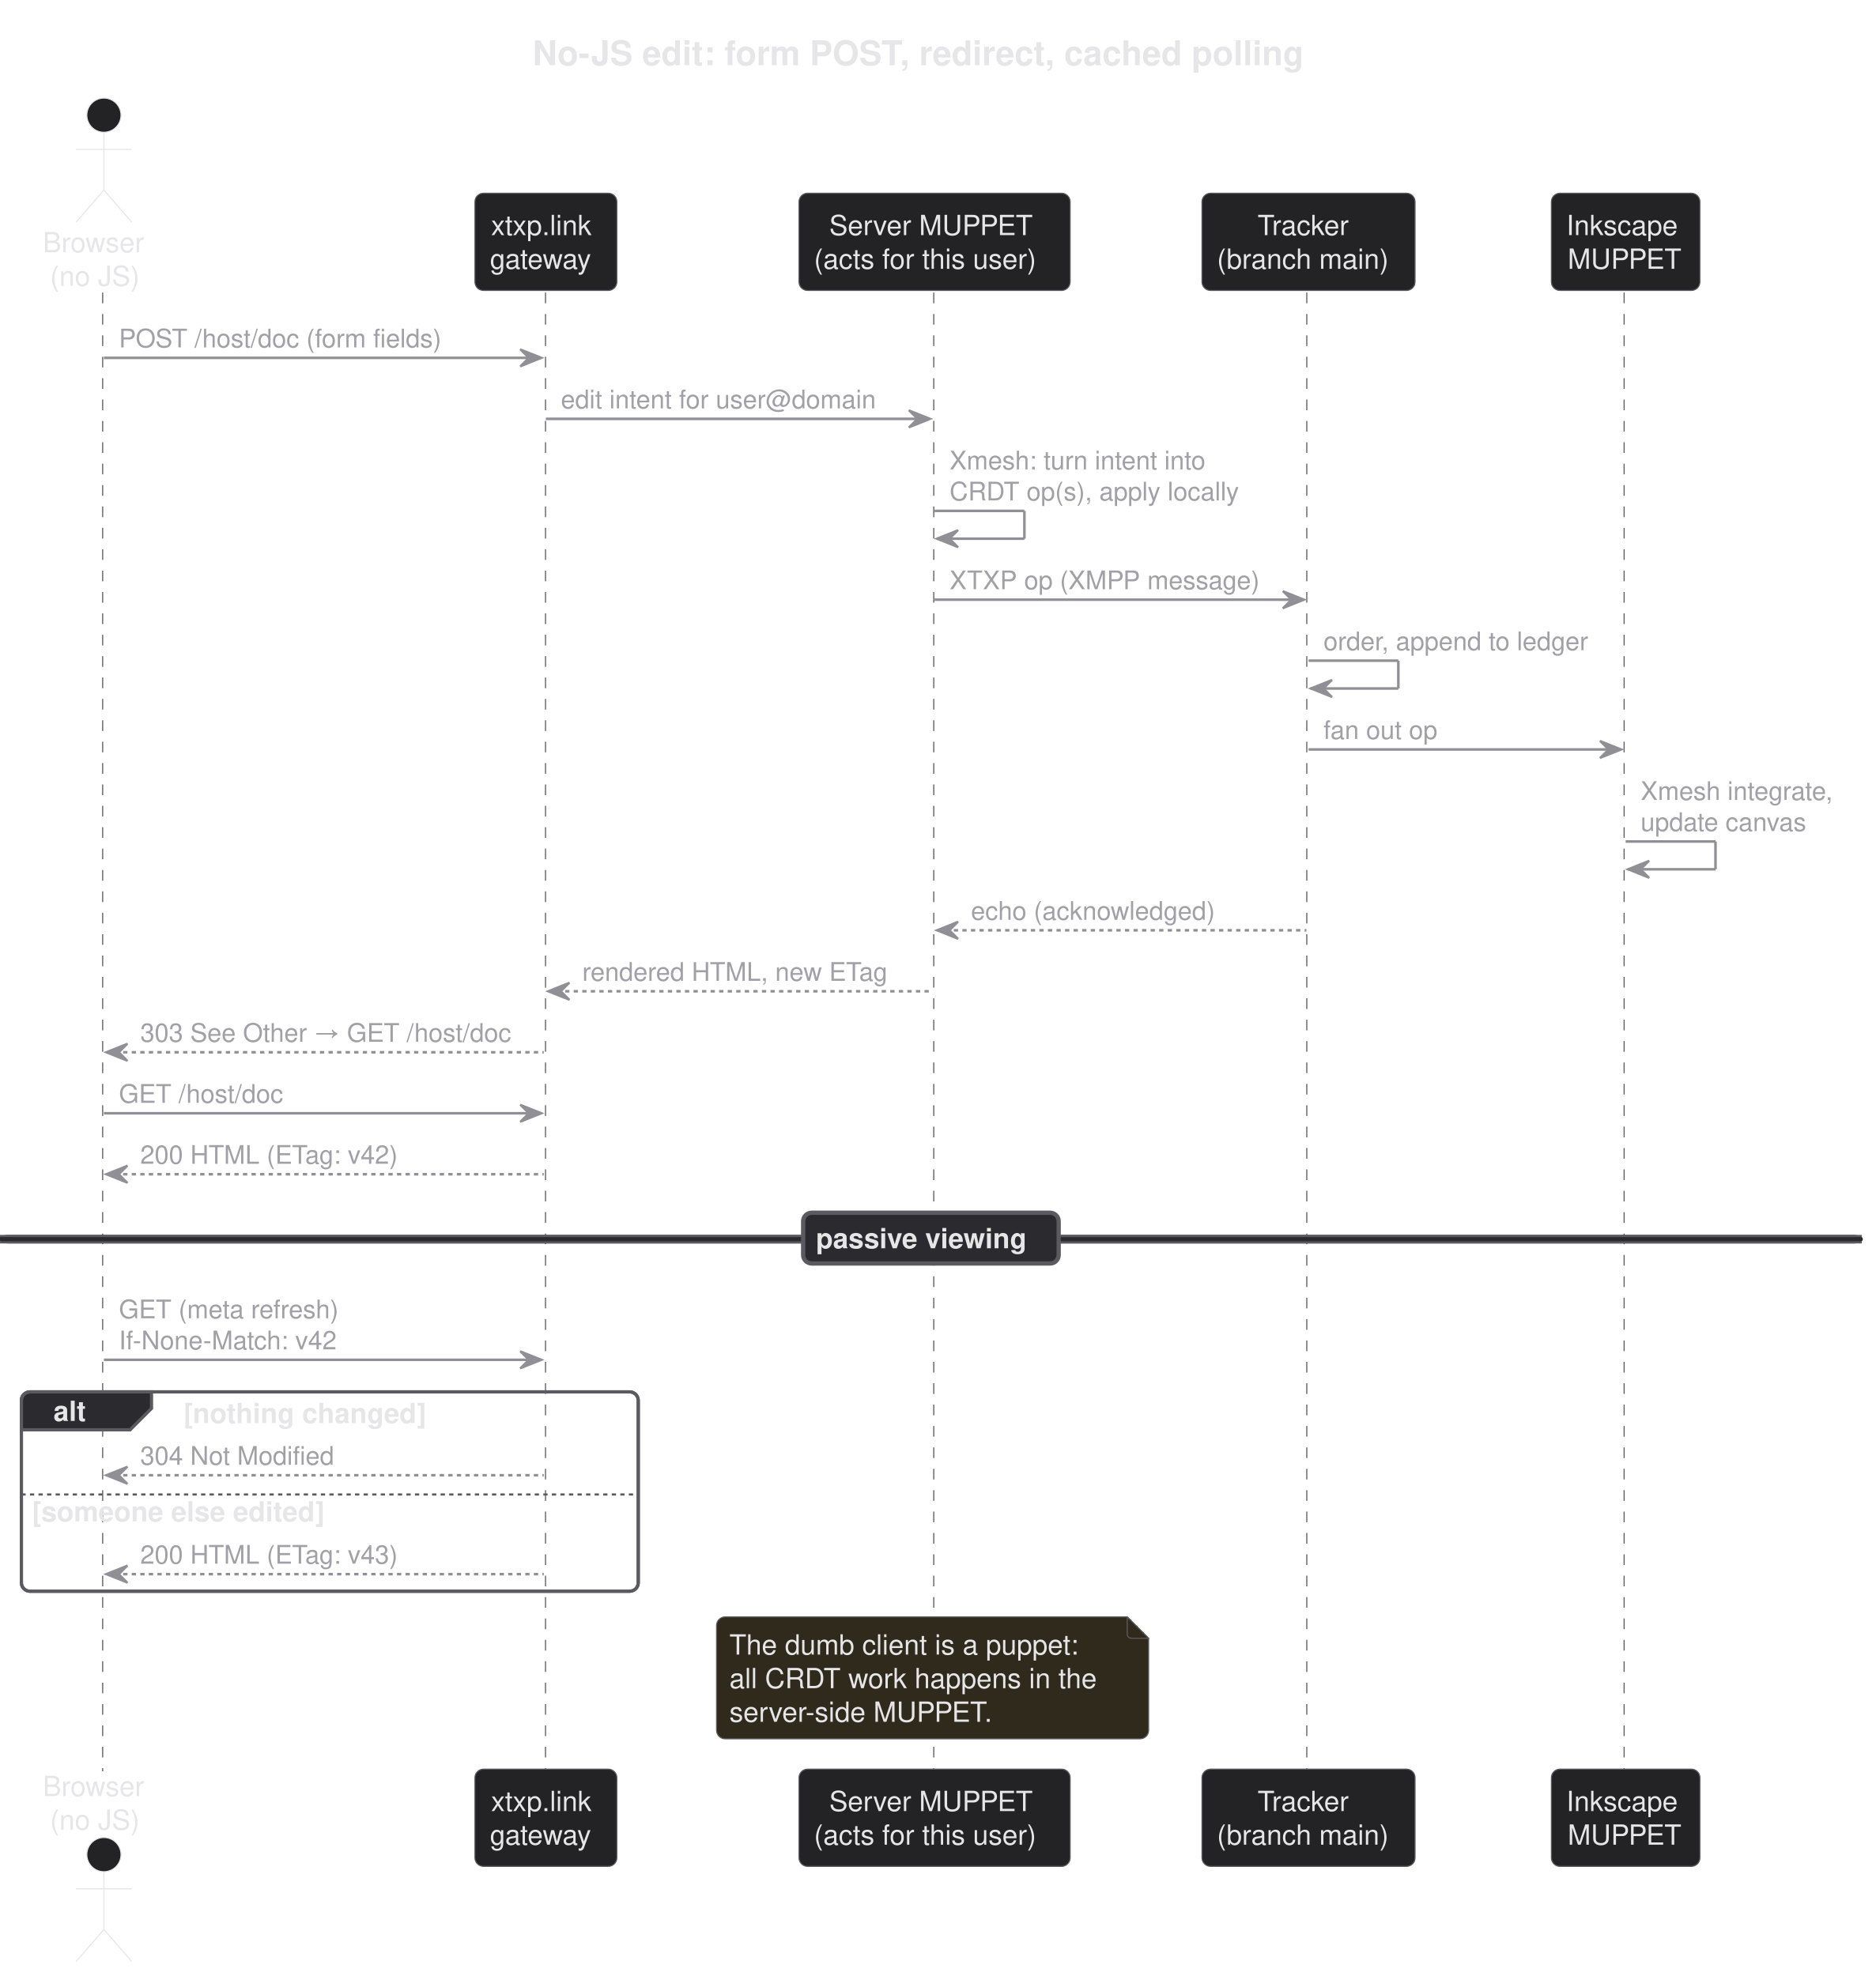
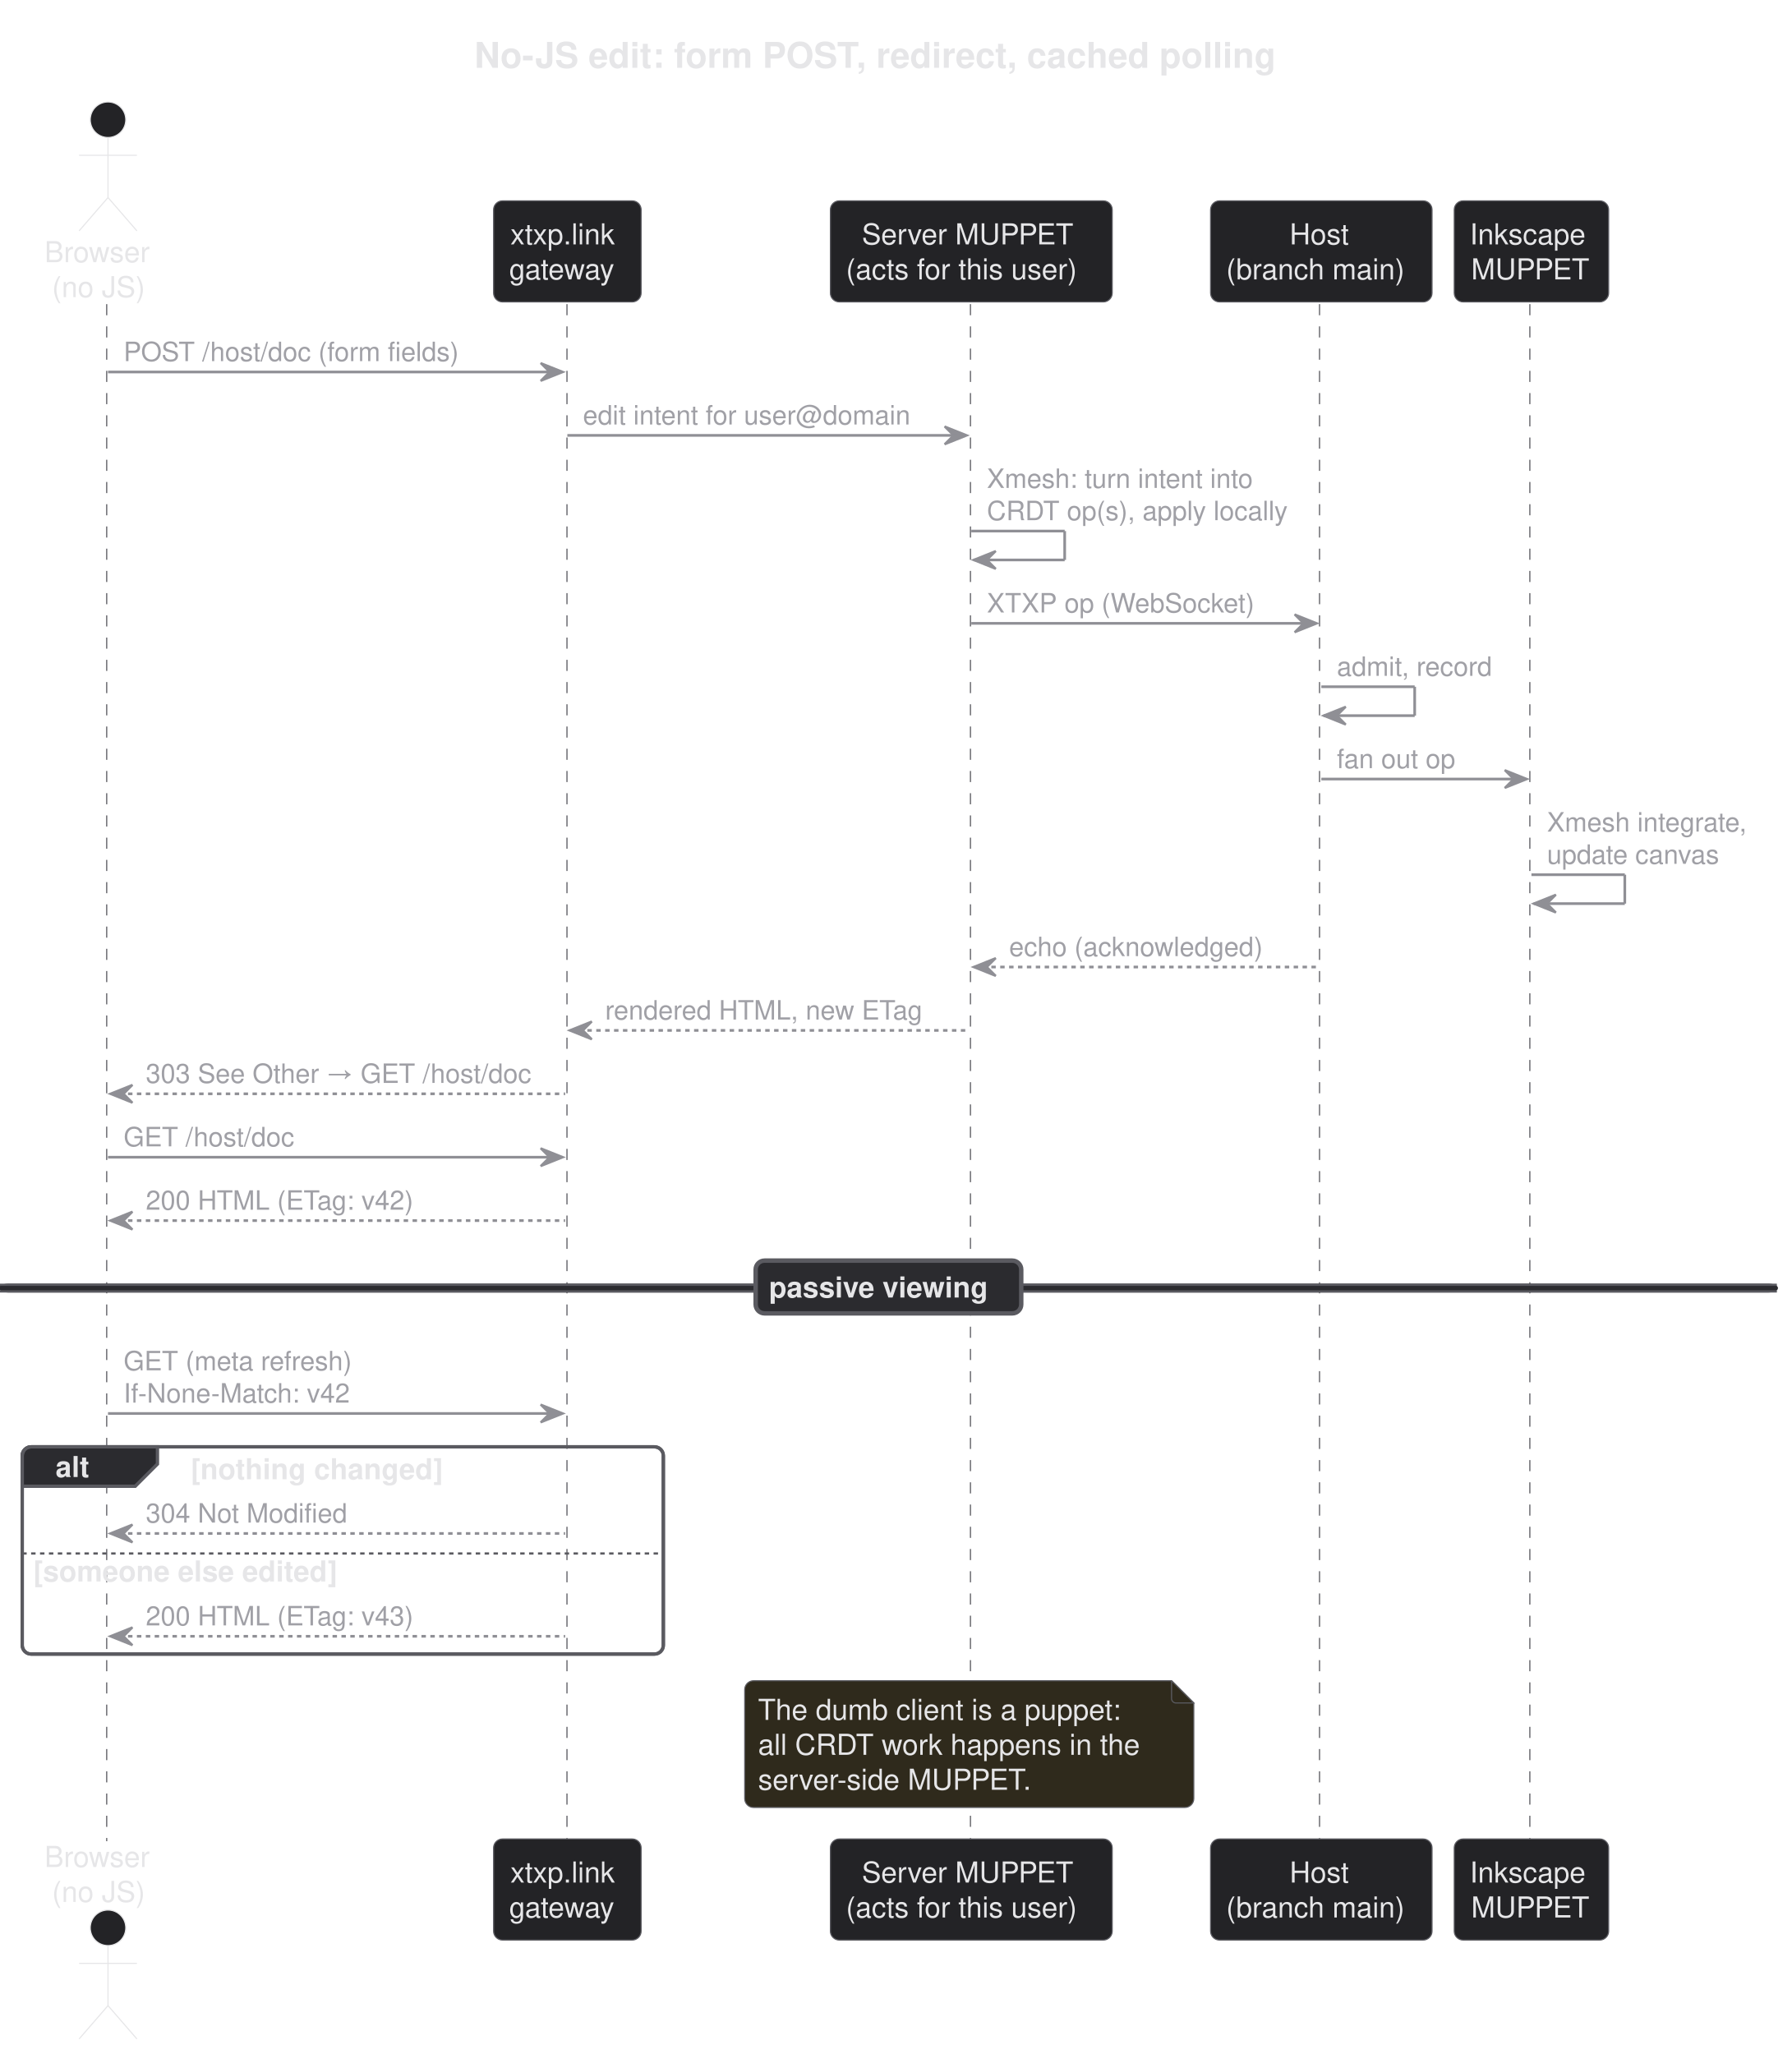
- <svg xmlns="http://www.w3.org/2000/svg" contentStyleType="text/css" data-diagram-type="SEQUENCE" height="924px" preserveAspectRatio="none" style="width:877px;height:924px;" version="1.1" viewBox="0 0 877 924" width="877px" zoomAndPan="magnify">
+ <svg xmlns="http://www.w3.org/2000/svg" contentStyleType="text/css" data-diagram-type="SEQUENCE" height="924px" preserveAspectRatio="none" style="width:806px;height:924px;" version="1.1" viewBox="0 0 806 924" width="806px" zoomAndPan="magnify">
  <defs />
  <g>
-     <text fill="#E6E6E8" font-family="Helvetica" font-size="16" font-weight="bold" lengthAdjust="spacing" textLength="371.508" x="248.961" y="30.5">No-JS edit: form POST, redirect, cached polling</text>
+     <text fill="#E6E6E8" font-family="Helvetica" font-size="16" font-weight="bold" lengthAdjust="spacing" textLength="371.508" x="213.395" y="30.5">No-JS edit: form POST, redirect, cached polling</text>
    <rect fill="none" height="93.228" rx="4" ry="4" style="stroke:#5A5A60;stroke-width:1.5;" width="288.39" x="10" y="650.86" />
    <g>
      <rect fill="#000000" fill-opacity="0" height="691.458" width="8" x="44.584" y="136.818" />
      <line style="stroke:#5A5A60;stroke-width:0.5;stroke-dasharray:5,5;" x1="48" x2="48" y1="136.818" y2="828.276" />
    </g>
    <g>
      <rect fill="#000000" fill-opacity="0" height="691.458" width="8" x="251.215" y="136.818" />
      <line style="stroke:#5A5A60;stroke-width:0.5;stroke-dasharray:5,5;" x1="255.041" x2="255.041" y1="136.818" y2="828.276" />
    </g>
    <g>
      <rect fill="#000000" fill-opacity="0" height="691.458" width="8" x="432.926" y="136.818" />
      <line style="stroke:#5A5A60;stroke-width:0.5;stroke-dasharray:5,5;" x1="436.543" x2="436.543" y1="136.818" y2="828.276" />
    </g>
    <g>
-       <rect fill="#000000" fill-opacity="0" height="691.458" width="8" x="607.752" y="136.818" />
-       <line style="stroke:#5A5A60;stroke-width:0.5;stroke-dasharray:5,5;" x1="610.95" x2="610.95" y1="136.818" y2="828.276" />
+       <rect fill="#000000" fill-opacity="0" height="691.458" width="8" x="590.369" y="136.818" />
+       <line style="stroke:#5A5A60;stroke-width:0.5;stroke-dasharray:5,5;" x1="593.567" x2="593.567" y1="136.818" y2="828.276" />
    </g>
    <g>
-       <rect fill="#000000" fill-opacity="0" height="691.458" width="8" x="756.02" y="136.818" />
-       <line style="stroke:#5A5A60;stroke-width:0.5;stroke-dasharray:5,5;" x1="759.303" x2="759.303" y1="136.818" y2="828.276" />
+       <rect fill="#000000" fill-opacity="0" height="691.458" width="8" x="684.889" y="136.818" />
+       <line style="stroke:#5A5A60;stroke-width:0.5;stroke-dasharray:5,5;" x1="688.172" x2="688.172" y1="136.818" y2="828.276" />
    </g>
    <g class="participant participant-head" data-participant="b">
      <text fill="#E6E6E8" font-family="Helvetica" font-size="13" lengthAdjust="spacing" textLength="51.169" x="20" y="117.953">Browser</text>
      <text fill="#E6E6E8" font-family="Helvetica" font-size="13" lengthAdjust="spacing" textLength="44.377" x="23.396" y="133.683">(no JS)</text>
      <ellipse cx="48.584" cy="53.859" fill="#232326" rx="8" ry="8" style="stroke:#E6E6E8;stroke-width:0.5;" />
      <path d="M48.584,61.859 L48.584,88.859 M35.584,69.859 L61.584,69.859 M48.584,88.859 L35.584,103.859 M48.584,88.859 L61.584,103.859" fill="none" style="stroke:#E6E6E8;stroke-width:0.5;" />
    </g>
    <g class="participant participant-tail" data-participant="b">
      <text fill="#E6E6E8" font-family="Helvetica" font-size="13" lengthAdjust="spacing" textLength="51.169" x="20" y="839.87">Browser</text>
      <text fill="#E6E6E8" font-family="Helvetica" font-size="13" lengthAdjust="spacing" textLength="44.377" x="23.396" y="855.6">(no JS)</text>
      <ellipse cx="48.584" cy="867.235" fill="#232326" rx="8" ry="8" style="stroke:#E6E6E8;stroke-width:0.5;" />
      <path d="M48.584,875.235 L48.584,902.235 M35.584,883.235 L61.584,883.235 M48.584,902.235 L35.584,917.235 M48.584,902.235 L61.584,917.235" fill="none" style="stroke:#E6E6E8;stroke-width:0.5;" />
    </g>
    <g class="participant participant-head" data-participant="gw">
      <rect fill="#232326" height="45.459" rx="4" ry="4" style="stroke:#5A5A60;stroke-width:0.5;" width="66.349" x="222.041" y="90.359" />
      <text fill="#E6E6E8" font-family="Helvetica" font-size="13" lengthAdjust="spacing" textLength="51.264" x="229.583" y="109.953">xtxp.link</text>
      <text fill="#E6E6E8" font-family="Helvetica" font-size="13" lengthAdjust="spacing" textLength="52.349" x="229.041" y="125.683">gateway</text>
    </g>
    <g class="participant participant-tail" data-participant="gw">
      <rect fill="#232326" height="45.459" rx="4" ry="4" style="stroke:#5A5A60;stroke-width:0.5;" width="66.349" x="222.041" y="827.276" />
      <text fill="#E6E6E8" font-family="Helvetica" font-size="13" lengthAdjust="spacing" textLength="51.264" x="229.583" y="846.87">xtxp.link</text>
      <text fill="#E6E6E8" font-family="Helvetica" font-size="13" lengthAdjust="spacing" textLength="52.349" x="229.041" y="862.6">gateway</text>
    </g>
    <g class="participant participant-head" data-participant="sm">
      <rect fill="#232326" height="45.459" rx="4" ry="4" style="stroke:#5A5A60;stroke-width:0.5;" width="126.766" x="373.543" y="90.359" />
      <text fill="#E6E6E8" font-family="Helvetica" font-size="13" lengthAdjust="spacing" textLength="98.478" x="387.687" y="109.953">Server MUPPET</text>
      <text fill="#E6E6E8" font-family="Helvetica" font-size="13" lengthAdjust="spacing" textLength="112.766" x="380.543" y="125.683">(acts for this user)</text>
    </g>
    <g class="participant participant-tail" data-participant="sm">
      <rect fill="#232326" height="45.459" rx="4" ry="4" style="stroke:#5A5A60;stroke-width:0.5;" width="126.766" x="373.543" y="827.276" />
      <text fill="#E6E6E8" font-family="Helvetica" font-size="13" lengthAdjust="spacing" textLength="98.478" x="387.687" y="846.87">Server MUPPET</text>
      <text fill="#E6E6E8" font-family="Helvetica" font-size="13" lengthAdjust="spacing" textLength="112.766" x="380.543" y="862.6">(acts for this user)</text>
    </g>
    <g class="participant participant-head" data-participant="t">
-       <rect fill="#232326" height="45.459" rx="4" ry="4" style="stroke:#5A5A60;stroke-width:0.5;" width="99.605" x="561.95" y="90.359" />
-       <text fill="#E6E6E8" font-family="Helvetica" font-size="13" lengthAdjust="spacing" textLength="47.62" x="587.942" y="109.953">Tracker</text>
-       <text fill="#E6E6E8" font-family="Helvetica" font-size="13" lengthAdjust="spacing" textLength="85.605" x="568.95" y="125.683">(branch main)</text>
+       <rect fill="#232326" height="45.459" rx="4" ry="4" style="stroke:#5A5A60;stroke-width:0.5;" width="99.605" x="544.567" y="90.359" />
+       <text fill="#E6E6E8" font-family="Helvetica" font-size="13" lengthAdjust="spacing" textLength="28.571" x="580.084" y="109.953">Host</text>
+       <text fill="#E6E6E8" font-family="Helvetica" font-size="13" lengthAdjust="spacing" textLength="85.605" x="551.567" y="125.683">(branch main)</text>
    </g>
    <g class="participant participant-tail" data-participant="t">
-       <rect fill="#232326" height="45.459" rx="4" ry="4" style="stroke:#5A5A60;stroke-width:0.5;" width="99.605" x="561.95" y="827.276" />
-       <text fill="#E6E6E8" font-family="Helvetica" font-size="13" lengthAdjust="spacing" textLength="47.62" x="587.942" y="846.87">Tracker</text>
-       <text fill="#E6E6E8" font-family="Helvetica" font-size="13" lengthAdjust="spacing" textLength="85.605" x="568.95" y="862.6">(branch main)</text>
+       <rect fill="#232326" height="45.459" rx="4" ry="4" style="stroke:#5A5A60;stroke-width:0.5;" width="99.605" x="544.567" y="827.276" />
+       <text fill="#E6E6E8" font-family="Helvetica" font-size="13" lengthAdjust="spacing" textLength="28.571" x="580.084" y="846.87">Host</text>
+       <text fill="#E6E6E8" font-family="Helvetica" font-size="13" lengthAdjust="spacing" textLength="85.605" x="551.567" y="862.6">(branch main)</text>
    </g>
    <g class="participant participant-head" data-participant="ink">
-       <rect fill="#232326" height="45.459" rx="4" ry="4" style="stroke:#5A5A60;stroke-width:0.5;" width="69.434" x="725.303" y="90.359" />
-       <text fill="#E6E6E8" font-family="Helvetica" font-size="13" lengthAdjust="spacing" textLength="55.434" x="732.303" y="109.953">Inkscape</text>
-       <text fill="#E6E6E8" font-family="Helvetica" font-size="13" lengthAdjust="spacing" textLength="54.228" x="732.906" y="125.683">MUPPET</text>
+       <rect fill="#232326" height="45.459" rx="4" ry="4" style="stroke:#5A5A60;stroke-width:0.5;" width="69.434" x="654.172" y="90.359" />
+       <text fill="#E6E6E8" font-family="Helvetica" font-size="13" lengthAdjust="spacing" textLength="55.434" x="661.172" y="109.953">Inkscape</text>
+       <text fill="#E6E6E8" font-family="Helvetica" font-size="13" lengthAdjust="spacing" textLength="54.228" x="661.775" y="125.683">MUPPET</text>
    </g>
    <g class="participant participant-tail" data-participant="ink">
-       <rect fill="#232326" height="45.459" rx="4" ry="4" style="stroke:#5A5A60;stroke-width:0.5;" width="69.434" x="725.303" y="827.276" />
-       <text fill="#E6E6E8" font-family="Helvetica" font-size="13" lengthAdjust="spacing" textLength="55.434" x="732.303" y="846.87">Inkscape</text>
-       <text fill="#E6E6E8" font-family="Helvetica" font-size="13" lengthAdjust="spacing" textLength="54.228" x="732.906" y="862.6">MUPPET</text>
+       <rect fill="#232326" height="45.459" rx="4" ry="4" style="stroke:#5A5A60;stroke-width:0.5;" width="69.434" x="654.172" y="827.276" />
+       <text fill="#E6E6E8" font-family="Helvetica" font-size="13" lengthAdjust="spacing" textLength="55.434" x="661.172" y="846.87">Inkscape</text>
+       <text fill="#E6E6E8" font-family="Helvetica" font-size="13" lengthAdjust="spacing" textLength="54.228" x="661.775" y="862.6">MUPPET</text>
    </g>
    <g class="message" data-participant-1="b" data-participant-2="gw">
      <polygon fill="#8F8F95" points="243.215,163.338,253.215,167.338,243.215,171.338,247.215,167.338" style="stroke:#8F8F95;stroke-width:1;" />
      <line style="stroke:#8F8F95;stroke-width:1.2;" x1="48.584" x2="249.215" y1="167.338" y2="167.338" />
      <text fill="#A0A0A6" font-family="Helvetica" font-size="12" lengthAdjust="spacing" textLength="163.359" x="55.584" y="162.443">POST /host/doc (form fields)</text>
    </g>
    <g class="message" data-participant-1="gw" data-participant-2="sm">
      <polygon fill="#8F8F95" points="424.926,191.857,434.926,195.857,424.926,199.857,428.926,195.857" style="stroke:#8F8F95;stroke-width:1;" />
      <line style="stroke:#8F8F95;stroke-width:1.2;" x1="255.215" x2="430.926" y1="195.857" y2="195.857" />
      <text fill="#A0A0A6" font-family="Helvetica" font-size="12" lengthAdjust="spacing" textLength="157.711" x="262.215" y="190.963">edit intent for user@domain</text>
    </g>
    <g class="message" data-participant-1="sm" data-participant-2="sm">
      <line style="stroke:#8F8F95;stroke-width:1.2;" x1="436.926" x2="478.926" y1="238.897" y2="238.897" />
      <line style="stroke:#8F8F95;stroke-width:1.2;" x1="478.926" x2="478.926" y1="238.897" y2="251.897" />
      <line style="stroke:#8F8F95;stroke-width:1.2;" x1="437.926" x2="478.926" y1="251.897" y2="251.897" />
      <polygon fill="#8F8F95" points="447.926,247.897,437.926,251.897,447.926,255.897,443.926,251.897" style="stroke:#8F8F95;stroke-width:1;" />
      <text fill="#A0A0A6" font-family="Helvetica" font-size="12" lengthAdjust="spacing" textLength="128.385" x="443.926" y="219.482">Xmesh: turn intent into</text>
      <text fill="#A0A0A6" font-family="Helvetica" font-size="12" lengthAdjust="spacing" textLength="143.443" x="443.926" y="234.002">CRDT op(s), apply locally</text>
    </g>
    <g class="message" data-participant-1="sm" data-participant-2="t">
-       <polygon fill="#8F8F95" points="599.752,276.416,609.752,280.416,599.752,284.416,603.752,280.416" style="stroke:#8F8F95;stroke-width:1;" />
-       <line style="stroke:#8F8F95;stroke-width:1.2;" x1="436.926" x2="605.752" y1="280.416" y2="280.416" />
-       <text fill="#A0A0A6" font-family="Helvetica" font-size="12" lengthAdjust="spacing" textLength="150.826" x="443.926" y="275.522">XTXP op (XMPP message)</text>
+       <polygon fill="#8F8F95" points="582.369,276.416,592.369,280.416,582.369,284.416,586.369,280.416" style="stroke:#8F8F95;stroke-width:1;" />
+       <line style="stroke:#8F8F95;stroke-width:1.2;" x1="436.926" x2="588.369" y1="280.416" y2="280.416" />
+       <text fill="#A0A0A6" font-family="Helvetica" font-size="12" lengthAdjust="spacing" textLength="127.254" x="443.926" y="275.522">XTXP op (WebSocket)</text>
    </g>
    <g class="message" data-participant-1="t" data-participant-2="t">
-       <line style="stroke:#8F8F95;stroke-width:1.2;" x1="611.752" x2="653.752" y1="308.935" y2="308.935" />
-       <line style="stroke:#8F8F95;stroke-width:1.2;" x1="653.752" x2="653.752" y1="308.935" y2="321.935" />
-       <line style="stroke:#8F8F95;stroke-width:1.2;" x1="612.752" x2="653.752" y1="321.935" y2="321.935" />
-       <polygon fill="#8F8F95" points="622.752,317.935,612.752,321.935,622.752,325.935,618.752,321.935" style="stroke:#8F8F95;stroke-width:1;" />
-       <text fill="#A0A0A6" font-family="Helvetica" font-size="12" lengthAdjust="spacing" textLength="134.268" x="618.752" y="304.041">order, append to ledger</text>
+       <line style="stroke:#8F8F95;stroke-width:1.2;" x1="594.369" x2="636.369" y1="308.935" y2="308.935" />
+       <line style="stroke:#8F8F95;stroke-width:1.2;" x1="636.369" x2="636.369" y1="308.935" y2="321.935" />
+       <line style="stroke:#8F8F95;stroke-width:1.2;" x1="595.369" x2="636.369" y1="321.935" y2="321.935" />
+       <polygon fill="#8F8F95" points="605.369,317.935,595.369,321.935,605.369,325.935,601.369,321.935" style="stroke:#8F8F95;stroke-width:1;" />
+       <text fill="#A0A0A6" font-family="Helvetica" font-size="12" lengthAdjust="spacing" textLength="75.691" x="601.369" y="304.041">admit, record</text>
    </g>
    <g class="message" data-participant-1="t" data-participant-2="ink">
-       <polygon fill="#8F8F95" points="748.02,346.455,758.02,350.455,748.02,354.455,752.02,350.455" style="stroke:#8F8F95;stroke-width:1;" />
-       <line style="stroke:#8F8F95;stroke-width:1.2;" x1="611.752" x2="754.02" y1="350.455" y2="350.455" />
-       <text fill="#A0A0A6" font-family="Helvetica" font-size="12" lengthAdjust="spacing" textLength="57.779" x="618.752" y="345.56">fan out op</text>
+       <polygon fill="#8F8F95" points="676.889,346.455,686.889,350.455,676.889,354.455,680.889,350.455" style="stroke:#8F8F95;stroke-width:1;" />
+       <line style="stroke:#8F8F95;stroke-width:1.2;" x1="594.369" x2="682.889" y1="350.455" y2="350.455" />
+       <text fill="#A0A0A6" font-family="Helvetica" font-size="12" lengthAdjust="spacing" textLength="57.779" x="601.369" y="345.56">fan out op</text>
    </g>
    <g class="message" data-participant-1="ink" data-participant-2="ink">
-       <line style="stroke:#8F8F95;stroke-width:1.2;" x1="760.02" x2="802.02" y1="393.494" y2="393.494" />
-       <line style="stroke:#8F8F95;stroke-width:1.2;" x1="802.02" x2="802.02" y1="393.494" y2="406.494" />
-       <line style="stroke:#8F8F95;stroke-width:1.2;" x1="761.02" x2="802.02" y1="406.494" y2="406.494" />
-       <polygon fill="#8F8F95" points="771.02,402.494,761.02,406.494,771.02,410.494,767.02,406.494" style="stroke:#8F8F95;stroke-width:1;" />
-       <text fill="#A0A0A6" font-family="Helvetica" font-size="12" lengthAdjust="spacing" textLength="96.41" x="767.02" y="374.08">Xmesh integrate,</text>
-       <text fill="#A0A0A6" font-family="Helvetica" font-size="12" lengthAdjust="spacing" textLength="83.326" x="767.02" y="388.6">update canvas</text>
+       <line style="stroke:#8F8F95;stroke-width:1.2;" x1="688.889" x2="730.889" y1="393.494" y2="393.494" />
+       <line style="stroke:#8F8F95;stroke-width:1.2;" x1="730.889" x2="730.889" y1="393.494" y2="406.494" />
+       <line style="stroke:#8F8F95;stroke-width:1.2;" x1="689.889" x2="730.889" y1="406.494" y2="406.494" />
+       <polygon fill="#8F8F95" points="699.889,402.494,689.889,406.494,699.889,410.494,695.889,406.494" style="stroke:#8F8F95;stroke-width:1;" />
+       <text fill="#A0A0A6" font-family="Helvetica" font-size="12" lengthAdjust="spacing" textLength="96.41" x="695.889" y="374.08">Xmesh integrate,</text>
+       <text fill="#A0A0A6" font-family="Helvetica" font-size="12" lengthAdjust="spacing" textLength="83.326" x="695.889" y="388.6">update canvas</text>
    </g>
    <g class="message" data-participant-1="t" data-participant-2="sm">
      <polygon fill="#8F8F95" points="447.926,431.014,437.926,435.014,447.926,439.014,443.926,435.014" style="stroke:#8F8F95;stroke-width:1;" />
-       <line style="stroke:#8F8F95;stroke-width:1.2;stroke-dasharray:2,2;" x1="441.926" x2="610.752" y1="435.014" y2="435.014" />
+       <line style="stroke:#8F8F95;stroke-width:1.2;stroke-dasharray:2,2;" x1="441.926" x2="593.369" y1="435.014" y2="435.014" />
      <text fill="#A0A0A6" font-family="Helvetica" font-size="12" lengthAdjust="spacing" textLength="123.51" x="453.926" y="430.119">echo (acknowledged)</text>
    </g>
    <g class="message" data-participant-1="sm" data-participant-2="gw">
      <polygon fill="#8F8F95" points="266.215,459.533,256.215,463.533,266.215,467.533,262.215,463.533" style="stroke:#8F8F95;stroke-width:1;" />
      <line style="stroke:#8F8F95;stroke-width:1.2;stroke-dasharray:2,2;" x1="260.215" x2="435.926" y1="463.533" y2="463.533" />
      <text fill="#A0A0A6" font-family="Helvetica" font-size="12" lengthAdjust="spacing" textLength="152.643" x="272.215" y="458.639">rendered HTML, new ETag</text>
    </g>
    <g class="message" data-participant-1="gw" data-participant-2="b">
      <polygon fill="#8F8F95" points="59.584,488.053,49.584,492.053,59.584,496.053,55.584,492.053" style="stroke:#8F8F95;stroke-width:1;" />
      <line style="stroke:#8F8F95;stroke-width:1.2;stroke-dasharray:2,2;" x1="53.584" x2="254.215" y1="492.053" y2="492.053" />
      <text fill="#A0A0A6" font-family="Helvetica" font-size="12" lengthAdjust="spacing" textLength="182.631" x="65.584" y="487.158">303 See Other → GET /host/doc</text>
    </g>
    <g class="message" data-participant-1="b" data-participant-2="gw">
      <polygon fill="#8F8F95" points="243.215,516.572,253.215,520.572,243.215,524.572,247.215,520.572" style="stroke:#8F8F95;stroke-width:1;" />
      <line style="stroke:#8F8F95;stroke-width:1.2;" x1="48.584" x2="249.215" y1="520.572" y2="520.572" />
      <text fill="#A0A0A6" font-family="Helvetica" font-size="12" lengthAdjust="spacing" textLength="81.885" x="55.584" y="515.678">GET /host/doc</text>
    </g>
    <g class="message" data-participant-1="gw" data-participant-2="b">
      <polygon fill="#8F8F95" points="59.584,545.092,49.584,549.092,59.584,553.092,55.584,549.092" style="stroke:#8F8F95;stroke-width:1;" />
      <line style="stroke:#8F8F95;stroke-width:1.2;stroke-dasharray:2,2;" x1="53.584" x2="254.215" y1="549.092" y2="549.092" />
      <text fill="#A0A0A6" font-family="Helvetica" font-size="12" lengthAdjust="spacing" textLength="129.955" x="65.584" y="544.197">200 HTML (ETag: v42)</text>
    </g>
-     <rect fill="#2B2B2F" height="3" rx="4" ry="4" style="stroke:#2B2B2F;stroke-width:1;" width="870.43" x="0" y="577.957" />
-     <line style="stroke:#5A5A60;stroke-width:1;" x1="0" x2="870.43" y1="577.957" y2="577.957" />
-     <line style="stroke:#5A5A60;stroke-width:1;" x1="0" x2="870.43" y1="580.957" y2="580.957" />
-     <rect fill="#2B2B2F" height="23.73" rx="4" ry="4" style="stroke:#5A5A60;stroke-width:2;" width="119.466" x="375.482" y="567.092" />
-     <text fill="#E6E6E8" font-family="Helvetica" font-size="13" font-weight="bold" lengthAdjust="spacing" textLength="102.388" x="381.482" y="583.686">passive viewing</text>
+     <rect fill="#2B2B2F" height="3" rx="4" ry="4" style="stroke:#2B2B2F;stroke-width:1;" width="799.299" x="0" y="577.957" />
+     <line style="stroke:#5A5A60;stroke-width:1;" x1="0" x2="799.299" y1="577.957" y2="577.957" />
+     <line style="stroke:#5A5A60;stroke-width:1;" x1="0" x2="799.299" y1="580.957" y2="580.957" />
+     <rect fill="#2B2B2F" height="23.73" rx="4" ry="4" style="stroke:#5A5A60;stroke-width:2;" width="119.466" x="339.916" y="567.092" />
+     <text fill="#E6E6E8" font-family="Helvetica" font-size="13" font-weight="bold" lengthAdjust="spacing" textLength="102.388" x="345.916" y="583.686">passive viewing</text>
    <g class="message" data-participant-1="b" data-participant-2="gw">
      <polygon fill="#8F8F95" points="243.215,631.86,253.215,635.86,243.215,639.86,247.215,635.86" style="stroke:#8F8F95;stroke-width:1;" />
      <line style="stroke:#8F8F95;stroke-width:1.2;" x1="48.584" x2="249.215" y1="635.86" y2="635.86" />
      <text fill="#A0A0A6" font-family="Helvetica" font-size="12" lengthAdjust="spacing" textLength="108.486" x="55.584" y="616.446">GET (meta refresh)</text>
      <text fill="#A0A0A6" font-family="Helvetica" font-size="12" lengthAdjust="spacing" textLength="113.127" x="55.584" y="630.966">If-None-Match: v42</text>
    </g>
    <path d="M14,650.86 L70.831,650.86 L70.831,658.59 L60.831,668.59 L10,668.59 L10,654.86 A4,4 0 0 1 14,650.86" fill="#2B2B2F" style="stroke:#5A5A60;stroke-width:1.5;" />
    <rect fill="none" height="93.228" rx="4" ry="4" style="stroke:#5A5A60;stroke-width:1.5;" width="288.39" x="10" y="650.86" />
    <text fill="#E6E6E8" font-family="Helvetica" font-size="13" font-weight="bold" lengthAdjust="spacing" textLength="15.831" x="25" y="664.454">alt</text>
    <text fill="#E6E6E8" font-family="Helvetica" font-size="13" font-weight="bold" lengthAdjust="spacing" textLength="117.165" x="85.831" y="665.454">[nothing changed]</text>
    <g class="message" data-participant-1="gw" data-participant-2="b">
      <polygon fill="#8F8F95" points="59.584,685.839,49.584,689.839,59.584,693.839,55.584,689.839" style="stroke:#8F8F95;stroke-width:1;" />
      <line style="stroke:#8F8F95;stroke-width:1.2;stroke-dasharray:2,2;" x1="53.584" x2="254.215" y1="689.839" y2="689.839" />
      <text fill="#A0A0A6" font-family="Helvetica" font-size="12" lengthAdjust="spacing" textLength="99.627" x="65.584" y="684.944">304 Not Modified</text>
    </g>
    <line style="stroke:#5A5A60;stroke-width:1;stroke-dasharray:2,2;" x1="10" x2="298.39" y1="698.839" y2="698.839" />
    <text fill="#E6E6E8" font-family="Helvetica" font-size="13" font-weight="bold" lengthAdjust="spacing" textLength="141.083" x="15" y="711.433">[someone else edited]</text>
    <g class="message" data-participant-1="gw" data-participant-2="b">
      <polygon fill="#8F8F95" points="59.584,732.088,49.584,736.088,59.584,740.088,55.584,736.088" style="stroke:#8F8F95;stroke-width:1;" />
      <line style="stroke:#8F8F95;stroke-width:1.2;stroke-dasharray:2,2;" x1="53.584" x2="254.215" y1="736.088" y2="736.088" />
      <text fill="#A0A0A6" font-family="Helvetica" font-size="12" lengthAdjust="spacing" textLength="130.049" x="65.584" y="731.193">200 HTML (ETag: v43)</text>
    </g>
    <path d="M335,760.088 L335,809.088 A4,4 0 0 0 339,813.088 L533,813.088 A4,4 0 0 0 537,809.088 L537,766.088 L527,756.088 L339,756.088 A4,4 0 0 0 335,760.088" fill="#2F2A1C" style="stroke:#5A5A60;stroke-width:0.5;" />
    <path d="M527,756.088 L527,764.088 A2,2 0 0 0 529,766.088 L537,766.088 L527,756.088" fill="#2F2A1C" style="stroke:#5A5A60;stroke-width:0.5;" />
    <text fill="#E6E6E8" font-family="Helvetica" font-size="13" lengthAdjust="spacing" textLength="174.624" x="341" y="773.682">The dumb client is a puppet:</text>
    <text fill="#E6E6E8" font-family="Helvetica" font-size="13" lengthAdjust="spacing" textLength="181.352" x="341" y="789.411">all CRDT work happens in the</text>
    <text fill="#E6E6E8" font-family="Helvetica" font-size="13" lengthAdjust="spacing" textLength="132.273" x="341" y="805.141">server-side MUPPET.</text>
  </g>
</svg>
